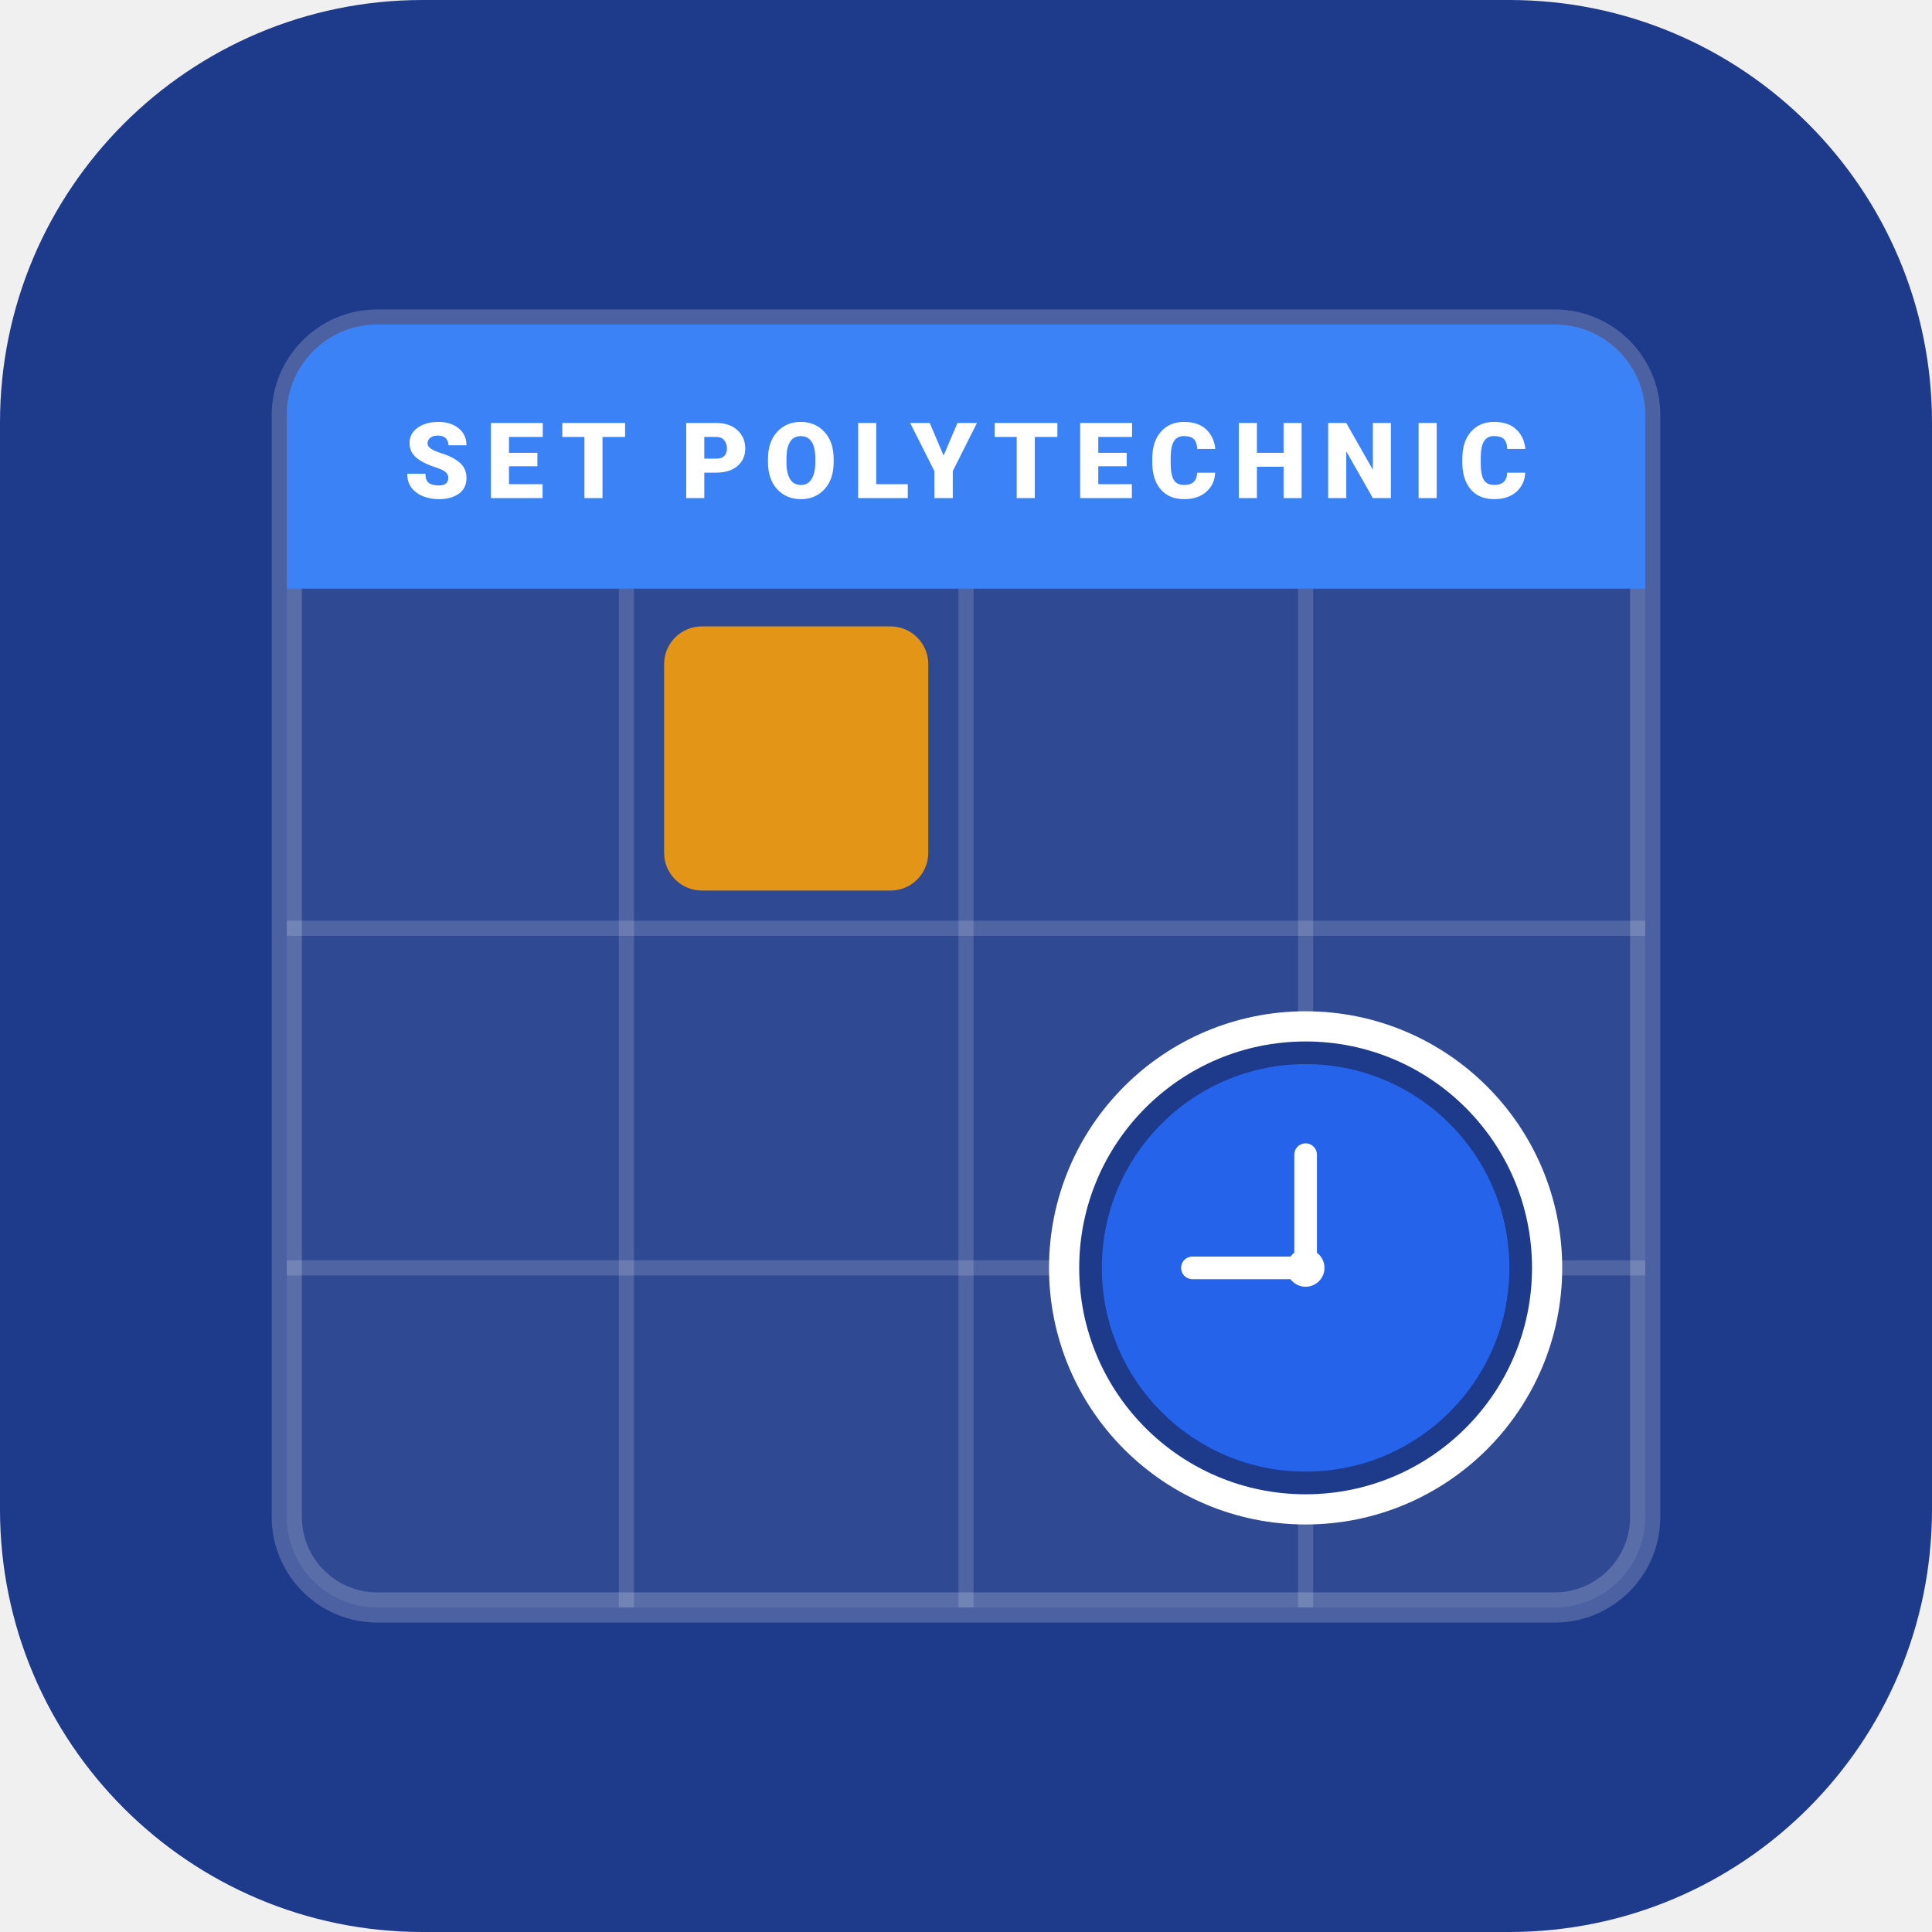
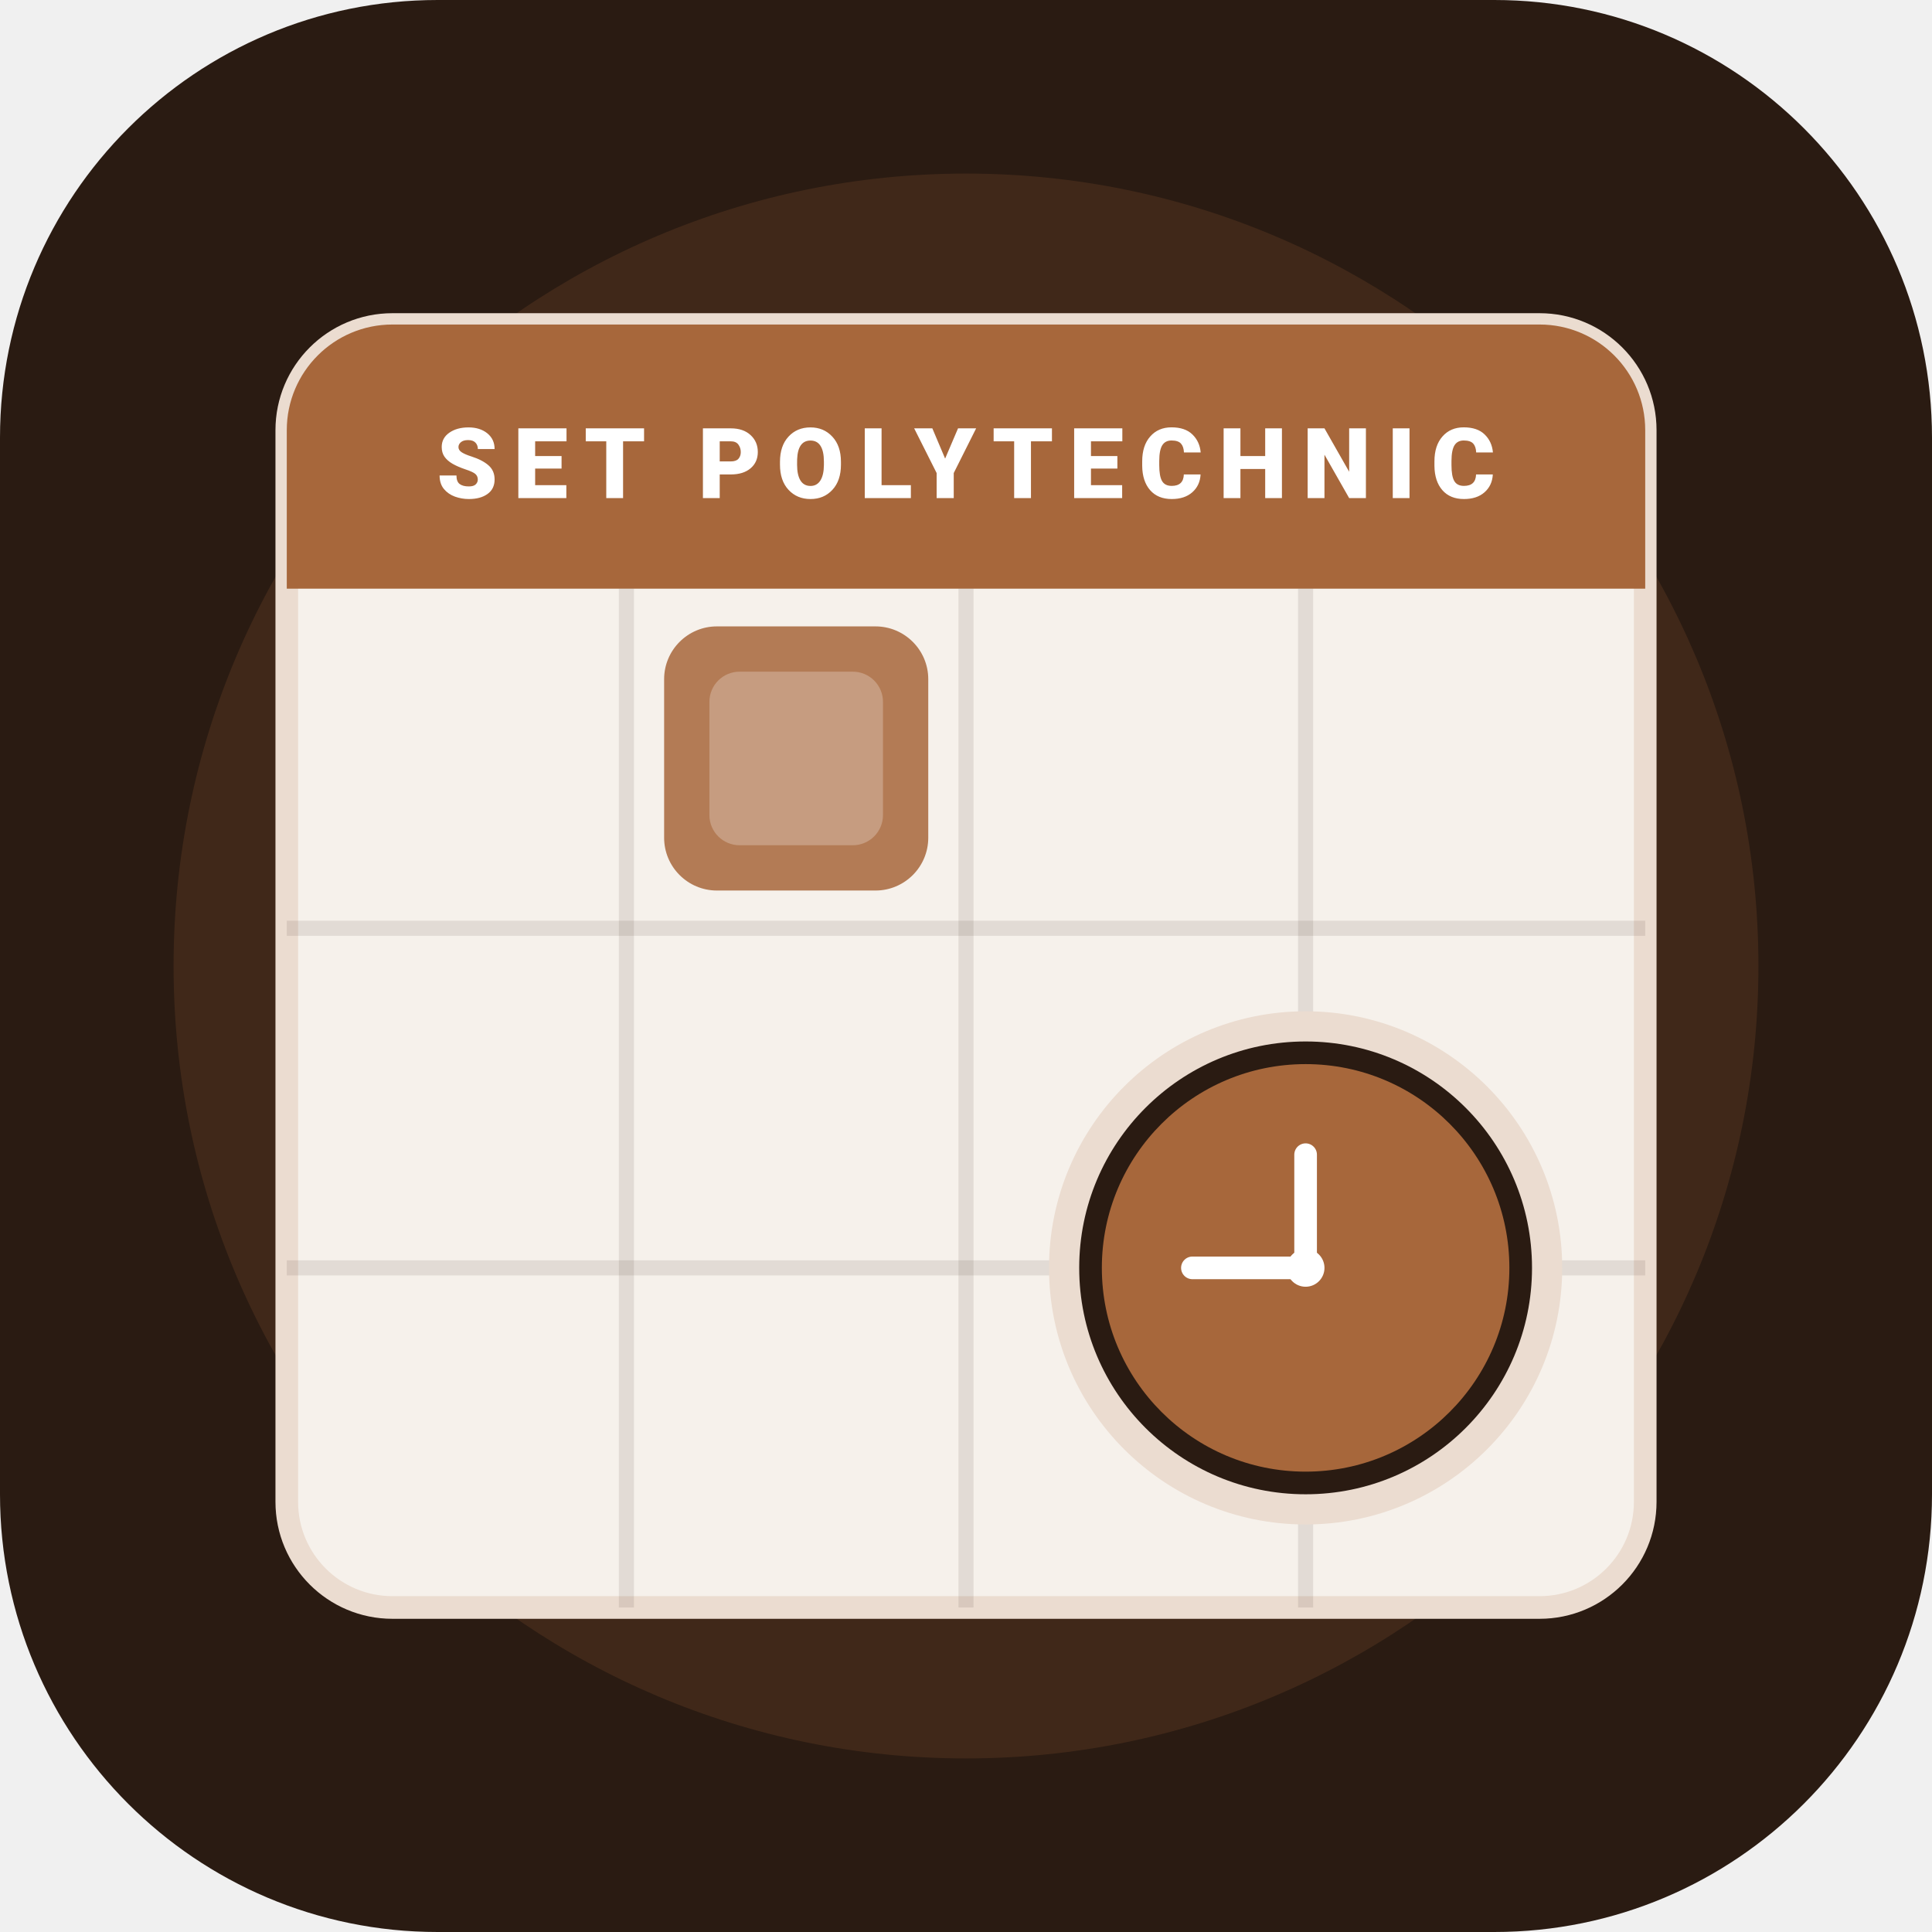
<svg xmlns="http://www.w3.org/2000/svg" viewBox="0 0 512 512" width="100%" height="100%">
-   <rect width="512" height="512" rx="112" fill="#1e3a8a" />
-   <rect x="76" y="86" width="360" height="340" rx="24" fill="#ffffff" fill-opacity="0.08" stroke="#ffffff" stroke-width="8" stroke-opacity="0.2" />
-   <path d="M76 110C76 96.745 86.745 86 100 86H412C425.255 86 436 96.745 436 110V156H76V110Z" fill="#3b82f6" />
-   <line x1="166" y1="156" x2="166" y2="426" stroke="#ffffff" stroke-opacity="0.15" stroke-width="4" />
-   <line x1="256" y1="156" x2="256" y2="426" stroke="#ffffff" stroke-opacity="0.15" stroke-width="4" />
-   <line x1="346" y1="156" x2="346" y2="426" stroke="#ffffff" stroke-opacity="0.15" stroke-width="4" />
-   <line x1="76" y1="246" x2="436" y2="246" stroke="#ffffff" stroke-opacity="0.15" stroke-width="4" />
-   <line x1="76" y1="336" x2="436" y2="336" stroke="#ffffff" stroke-opacity="0.15" stroke-width="4" />
-   <rect x="176" y="166" width="70" height="70" rx="10" fill="#f59e0b" fill-opacity="0.9" />
-   <circle cx="346" cy="336" r="64" fill="#1e3a8a" stroke="#ffffff" stroke-width="8" />
-   <circle cx="346" cy="336" r="54" fill="#2563eb" />
+   <rect width="512" height="512" rx="116" fill="#2a1b12" />
+   <circle cx="256" cy="256" r="210" fill="#a7673b" fill-opacity="0.18" />
+   <rect x="76" y="86" width="360" height="340" rx="28" fill="#f6f1eb" stroke="#ebdcd0" stroke-width="6" />
+   <path d="M76 114C76 98.536 88.536 86 104 86H408C423.464 86 436 98.536 436 114V156H76V114Z" fill="#a7673b" />
+   <line x1="166" y1="156" x2="166" y2="426" stroke="#2a1b12" stroke-opacity="0.1" stroke-width="4" />
+   <line x1="256" y1="156" x2="256" y2="426" stroke="#2a1b12" stroke-opacity="0.1" stroke-width="4" />
+   <line x1="346" y1="156" x2="346" y2="426" stroke="#2a1b12" stroke-opacity="0.1" stroke-width="4" />
+   <line x1="76" y1="246" x2="436" y2="246" stroke="#2a1b12" stroke-opacity="0.1" stroke-width="4" />
+   <line x1="76" y1="336" x2="436" y2="336" stroke="#2a1b12" stroke-opacity="0.1" stroke-width="4" />
+   <rect x="176" y="166" width="70" height="70" rx="14" fill="#a7673b" fill-opacity="0.85" />
+   <rect x="188" y="178" width="46" height="46" rx="8" fill="#ffffff" fill-opacity="0.25" />
+   <circle cx="346" cy="336" r="64" fill="#2a1b12" stroke="#ebdcd0" stroke-width="8" />
+   <circle cx="346" cy="336" r="54" fill="#a7673b" />
  <line x1="346" y1="336" x2="316" y2="336" stroke="#ffffff" stroke-width="6" stroke-linecap="round" />
  <line x1="346" y1="336" x2="346" y2="306" stroke="#ffffff" stroke-width="6" stroke-linecap="round" />
  <circle cx="346" cy="336" r="5" fill="#ffffff" />
-   <text x="256" y="132" font-family="-apple-system, BlinkMacSystemFont, 'Segoe UI', Roboto, sans-serif" font-size="28" font-weight="800" fill="#ffffff" text-anchor="middle" letter-spacing="4">SET POLYTECHNIC</text>
+   <text x="256" y="132" font-family="-apple-system, BlinkMacSystemFont, 'Segoe UI', Roboto, sans-serif" font-size="26" font-weight="800" fill="#ffffff" text-anchor="middle" letter-spacing="4">SET POLYTECHNIC</text>
</svg>
